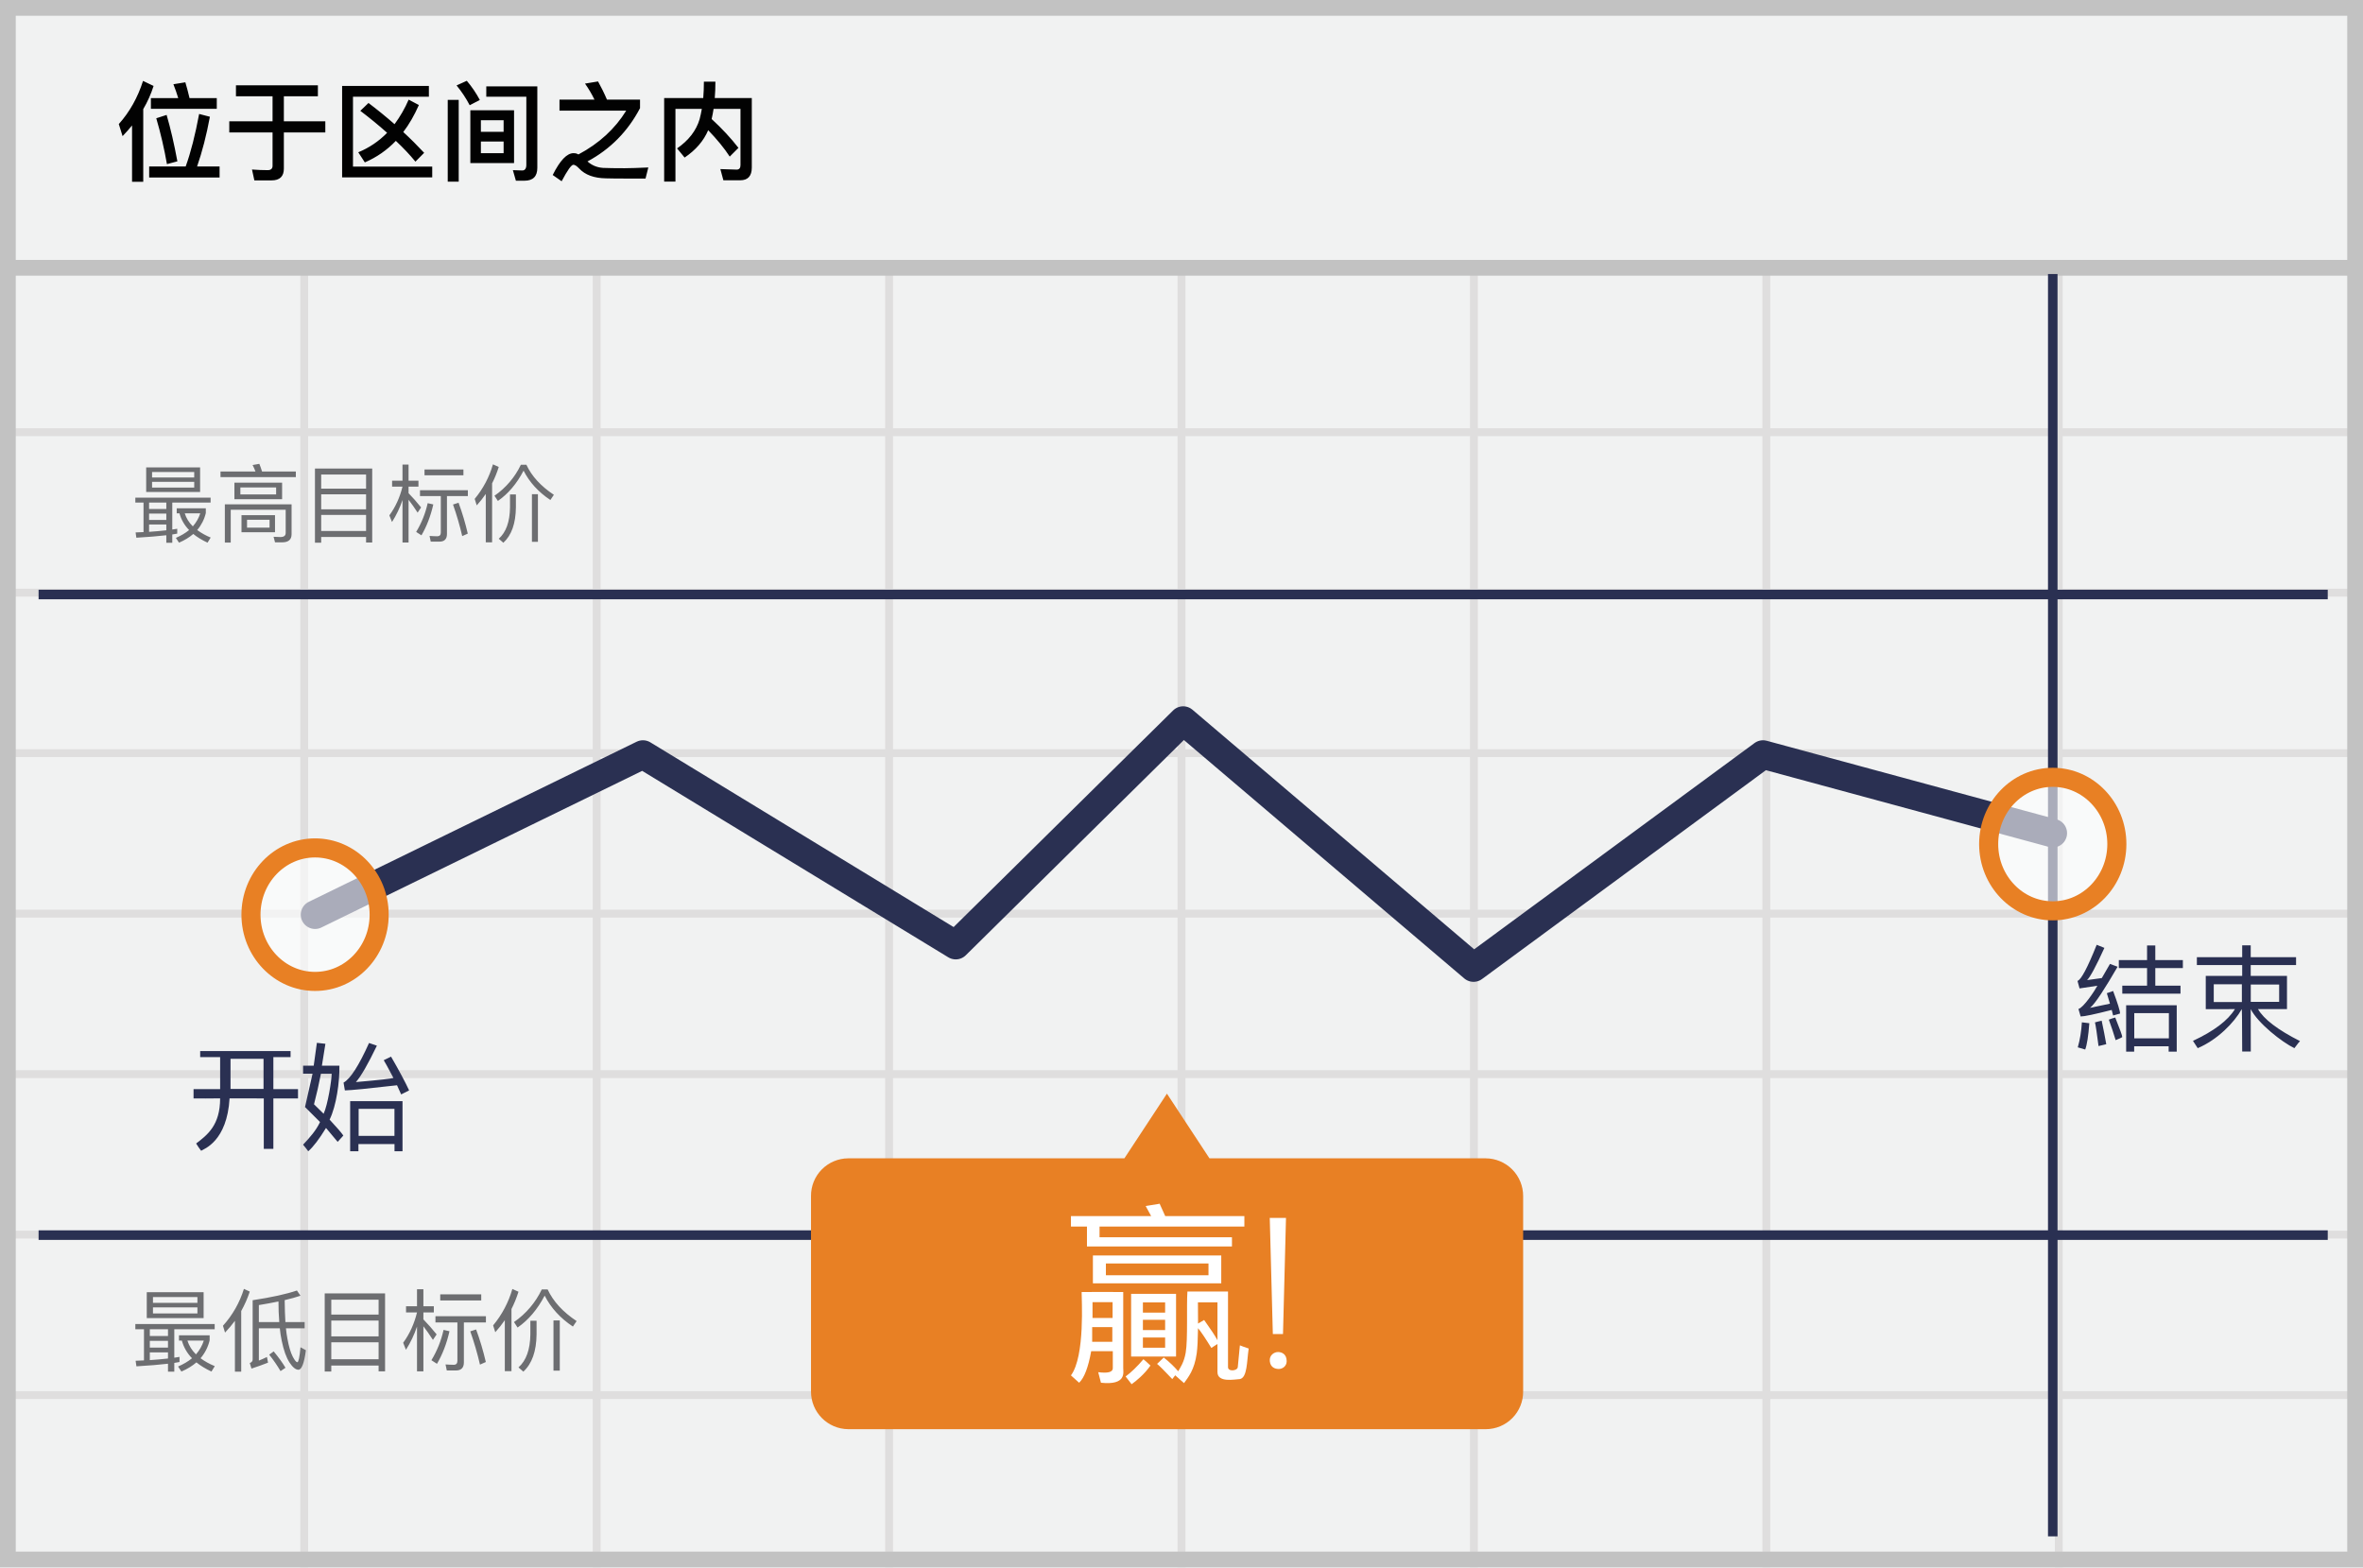
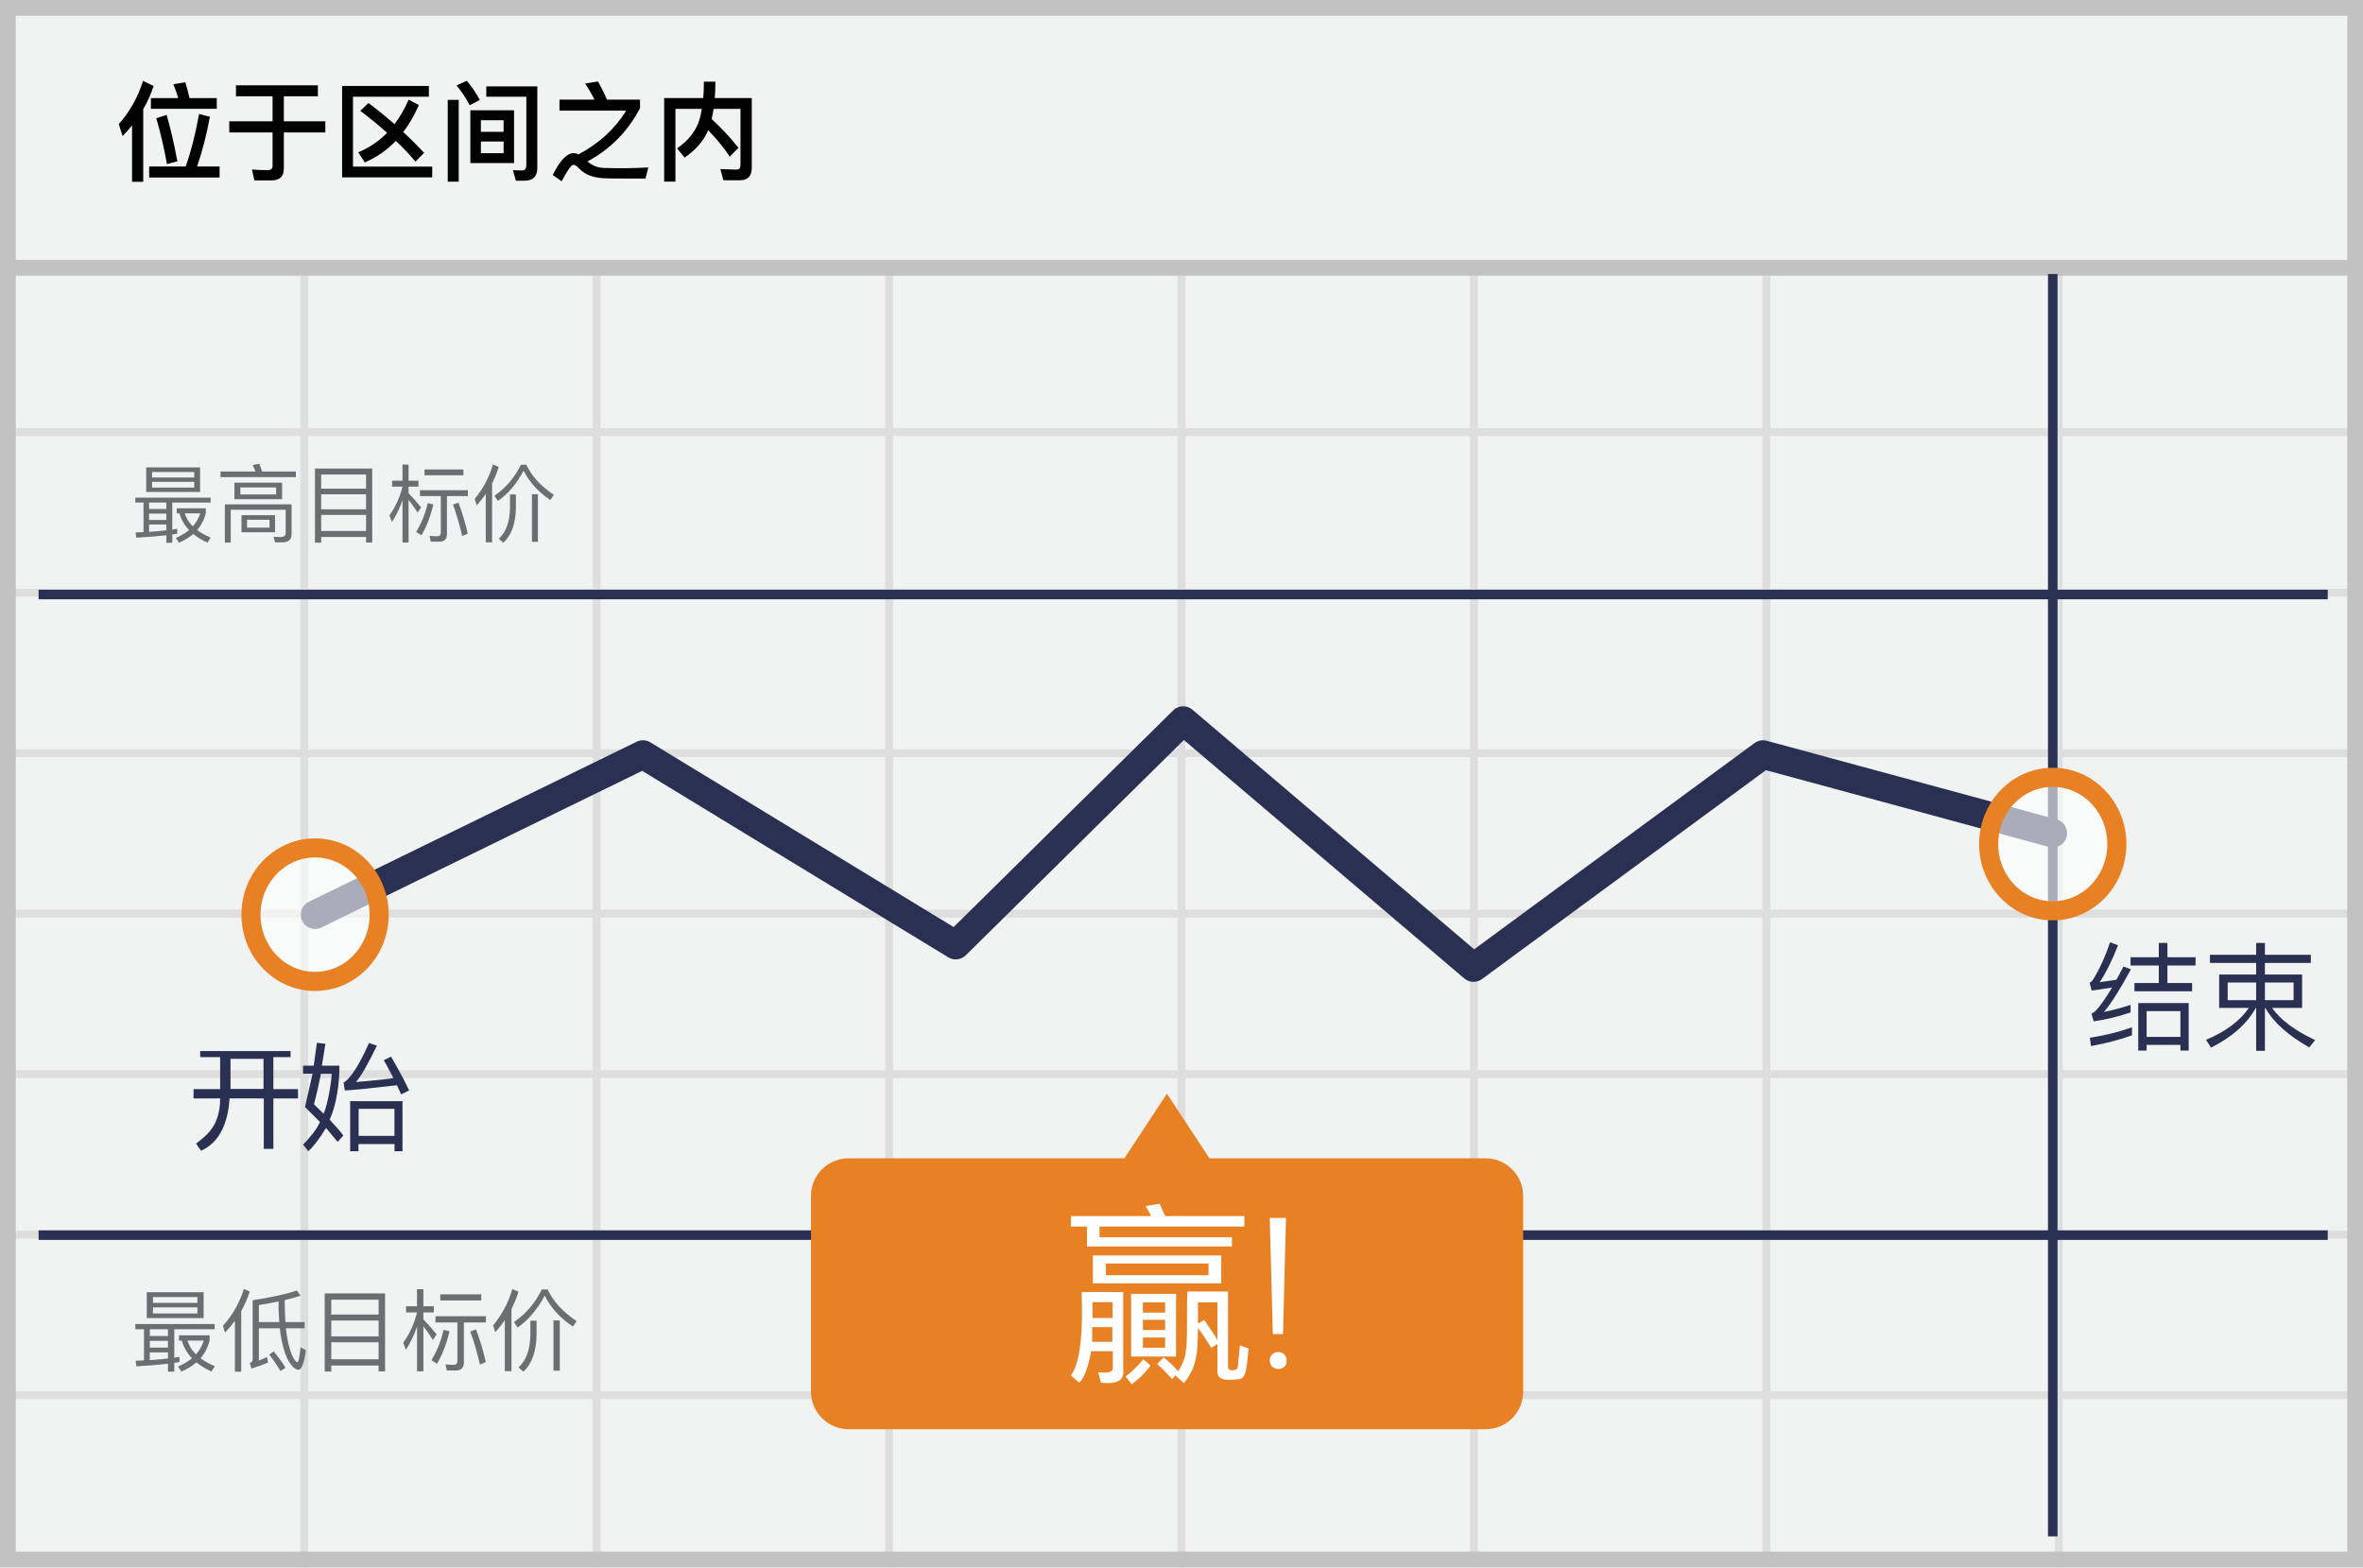
<svg xmlns="http://www.w3.org/2000/svg" width="300" height="199" viewBox="0 0 300 199">
  <g fill="none" fill-rule="evenodd">
    <path fill="#F1F2F2" fill-rule="nonzero" d="M0 0h300v199H0z" />
    <path d="M39.125 55.375V74.75H75.25V55.375H39.125zm0-1H75.25V34h1v20.375h36.125V34h1v20.375H149.5V34h1v20.375h36.125V34h1v20.375h36.125V34h1v20.375h36.125V34h1v20.375H299.5v1h-37.625V74.75H299.5v1h-37.625v19.375H299.5v1h-37.625V115.5H299.5v1h-37.625v19.375H299.5v1h-37.625v19.375H299.5v1h-37.625v19.375H299.5v1h-37.625V199h-1v-21.375H224.75V199h-1v-21.375h-36.125V199h-1v-21.375H150.5V199h-1v-21.375h-36.125V199h-1v-21.375H76.25V199h-1v-21.375H39.125V199h-1v-21.375H1.5v-1h36.625V157.25H1.5v-1h36.625v-19.375H1.5v-1h36.625V116.5H1.5v-1h36.625V96.125H1.5v-1h36.625V75.75H1.5v-1h36.625V55.375H1.5v-1h36.625V34h1v20.375zm221.75 1H224.75V74.75h36.125V55.375zm-37.125 0h-36.125V74.75h36.125V55.375zm-37.125 0H150.5V74.75h36.125V55.375zm-37.125 0h-36.125V74.75H149.5V55.375zm-37.125 0H76.25V74.75h36.125V55.375zM39.125 75.75v19.375H75.25V75.75H39.125zm221.75 0H224.75v19.375h36.125V75.75zm-37.125 0h-36.125v19.375h36.125V75.75zm-37.125 0H150.5v19.375h36.125V75.75zm-37.125 0h-36.125v19.375H149.5V75.75zm-37.125 0H76.25v19.375h36.125V75.75zm-73.25 20.375V115.5H75.25V96.125H39.125zm221.75 0H224.75V115.5h36.125V96.125zm-37.125 0h-36.125V115.5h36.125V96.125zm-37.125 0H150.5V115.5h36.125V96.125zm-37.125 0h-36.125V115.5H149.5V96.125zm-37.125 0H76.25V115.5h36.125V96.125zM39.125 116.5v19.375H75.25V116.5H39.125zm221.75 0H224.75v19.375h36.125V116.5zm-37.125 0h-36.125v19.375h36.125V116.5zm-37.125 0H150.5v19.375h36.125V116.5zm-37.125 0h-36.125v19.375H149.5V116.5zm-37.125 0H76.25v19.375h36.125V116.5zm-73.25 20.375v19.375H75.25v-19.375H39.125zm221.75 0H224.75v19.375h36.125v-19.375zm-37.125 0h-36.125v19.375h36.125v-19.375zm-37.125 0H150.5v19.375h36.125v-19.375zm-37.125 0h-36.125v19.375H149.5v-19.375zm-37.125 0H76.25v19.375h36.125v-19.375zm-73.25 20.375v19.375H75.25V157.25H39.125zm221.75 0H224.75v19.375h36.125V157.25zm-37.125 0h-36.125v19.375h36.125V157.25zm-37.125 0H150.5v19.375h36.125V157.25zm-37.125 0h-36.125v19.375H149.5V157.25zm-37.125 0H76.25v19.375h36.125V157.25z" fill="#DFDEDE" fill-rule="nonzero" />
    <path stroke="#C2C2C2" stroke-width="2" d="M1 1h298v197H1z" />
    <path fill="#C2C2C2" fill-rule="nonzero" d="M0 33h300v2H0z" />
    <g transform="translate(4 34.067)">
      <path d="M256.613.725V161M.9 41.412h290.625M.9 122.75h290.625" stroke="#2A3052" stroke-width="1.211" stroke-linejoin="round" />
      <path stroke="#2A3052" stroke-width="3.633" stroke-linecap="round" stroke-linejoin="round" d="M36 82.063l41.625-20.326 39.713 24.188 28.875-28.5 36.862 31.35 36.75-27.038 36.788 9.976" />
      <path d="M184.613 113H149.55l-5.4-8.213-5.4 8.213h-35.063a4.747 4.747 0 0 0-4.724 4.8v24.788a4.77 4.77 0 0 0 4.725 4.8h80.962a4.747 4.747 0 0 0 4.725-4.8V117.8a4.777 4.777 0 0 0-4.762-4.8z" fill="#E88024" fill-rule="nonzero" />
      <ellipse cx="8.363" cy="8.6" rx="8.137" ry="8.475" opacity=".6" transform="translate(248.25 64.5)" fill="#FFF" fill-rule="nonzero" />
      <ellipse stroke="#E88024" stroke-width="2.422" cx="256.613" cy="73.1" rx="8.137" ry="8.475" />
      <ellipse cx="9" cy="9.063" rx="8.137" ry="8.475" opacity=".6" transform="translate(27 73)" fill="#FFF" fill-rule="nonzero" />
      <ellipse stroke="#E88024" stroke-width="2.422" cx="36" cy="82.063" rx="8.137" ry="8.475" />
    </g>
    <path d="M18.159 10.272l1.34.642a14.51 14.51 0 0 1-1.313 2.939v9.227h-1.421v-7.15c-.383.465-.78.917-1.203 1.354l-.479-1.531c1.381-1.545 2.406-3.376 3.076-5.481zm.998 2.187h3.472a22 22 0 0 0-.615-1.764l1.517-.246c.178.588.355 1.258.533 2.01h3.458v1.353h-8.365v-1.353zm-.219 8.68h4.634c.656-1.805 1.217-4.033 1.709-6.67l1.367.354c-.438 2.365-.985 4.47-1.627 6.316h2.857v1.394h-8.94v-1.394zm2.215-6.548c.505 1.722.956 3.677 1.367 5.892l-1.326.355a53.326 53.326 0 0 0-1.354-5.823l1.313-.424zm8.803-3.759h10.402v1.394h-4.32v3.172h5.263v1.421h-5.263v4.593c0 .984-.519 1.49-1.558 1.49h-2.187l-.3-1.38c.696.054 1.366.081 1.995.081.41 0 .615-.19.615-.56v-4.224h-5.495v-1.421h5.495v-3.172h-4.647v-1.394zm16.827 2.242a59.68 59.68 0 0 1 3.308 2.693 15.608 15.608 0 0 0 1.79-3.117l1.299.684c-.574 1.298-1.23 2.446-1.982 3.43a48.396 48.396 0 0 1 2.652 2.639l-1.108 1.12c-.71-.874-1.544-1.75-2.487-2.638a11.948 11.948 0 0 1-3.937 2.734l-.834-1.285a10.85 10.85 0 0 0 3.663-2.474 54.91 54.91 0 0 0-3.403-2.788l1.039-.998zm-3.35-2.16h11.018v1.367h-9.637v8.871h10.06v1.367h-11.44V10.914zm16.28 3.09h5.55V20.7h-5.55v-6.698zm4.225 5.44v-1.477h-2.885v1.477h2.885zm-2.885-2.707h2.885v-1.476h-2.885v1.476zm5.536 6.206h-1.093l-.383-1.34 1.19.041c.341 0 .519-.246.519-.724v-8.639h-5.085v-1.312h6.48v10.347c0 1.08-.548 1.627-1.628 1.627zm-9.746-10.266h1.394v10.39h-1.394v-10.39zm2.42-2.42a13.85 13.85 0 0 1 1.654 2.434l-1.285.67a14.605 14.605 0 0 0-1.668-2.515l1.299-.588zm16.663.083c.382.683.765 1.449 1.134 2.31h4.197v1.08c-1.545 2.953-3.773 5.208-6.671 6.766.547.492 1.203.766 1.968.82.643.028 1.559.041 2.748.041.724 0 1.722-.04 3.007-.095l-.355 1.408H79.52c-1.217 0-2.092-.014-2.611-.028-1.504-.027-2.625-.437-3.39-1.257-.3-.315-.533-.465-.725-.465-.26 0-.751.697-1.49 2.091l-1.134-.792c.93-1.86 1.804-2.775 2.652-2.775.177 0 .341.027.505.11a.275.275 0 0 1 .11.054c2.624-1.395 4.647-3.254 6.069-5.564h-8.475V12.65h4.443a14.255 14.255 0 0 0-1.203-2.037l1.654-.273zm13.983 6.192c-.574 1.353-1.572 2.515-2.993 3.472l-.957-1.162c1.463-1.011 2.42-2.242 2.857-3.69.11-.41.205-.862.287-1.326h-3.35v9.226H84.32V12.445h4.962c.054-.656.082-1.34.082-2.078h1.462c0 .738-.027 1.436-.082 2.078h4.702v8.83c0 1.067-.492 1.613-1.462 1.613h-2.146l-.383-1.421 2.064.068c.328 0 .492-.191.492-.574v-7.135h-3.417c-.069.45-.15.874-.246 1.285 1.34 1.23 2.474 2.46 3.403 3.663l-1.107 1.107c-.683-1.052-1.6-2.173-2.734-3.349z" fill="#020202" fill-rule="nonzero" />
    <path d="M17.182 63.18h9.555v.628h-4.864v3.423c.217-.032.433-.065.628-.097v.617c-.195.033-.411.065-.628.109v1.05h-.758v-.953c-1.03.12-2.297.228-3.803.314l-.097-.671 1.007-.044v-3.748h-1.04v-.628zm1.745 4.344a45.8 45.8 0 0 0 2.188-.195v-.737h-2.188v.932zm0-1.506h2.188v-.813h-2.188v.813zm0-1.397h2.188v-.813h-2.188v.813zm-.369-5.276h6.847v3.12h-6.847v-3.12zm6.1 2.556v-.725h-5.352v.725h5.351zm-5.352-1.278h5.351v-.693h-5.351v.693zm3.477 4.55h-.347v-.64h3.694v.607a5.155 5.155 0 0 1-1.094 2.156 7.95 7.95 0 0 0 1.712.954l-.4.65c-.716-.336-1.323-.705-1.81-1.105-.498.433-1.105.801-1.81 1.105l-.4-.607c.65-.282 1.213-.607 1.68-.997a4.856 4.856 0 0 1-1.225-2.123zm1.7 1.657c.434-.498.748-1.05.943-1.657h-1.971c.195.617.53 1.17 1.029 1.657zm8.44-7.94c.119.292.238.617.346.975h4.29v.715h-9.565v-.715h4.441a6.473 6.473 0 0 0-.368-.823l.856-.152zm2.903 9.966h-.91l-.184-.704.866.033c.445 0 .672-.174.672-.52v-2.947h-6.976v4.17h-.748v-4.852h8.472v3.791c0 .683-.401 1.03-1.192 1.03zm-6.067-7.572h6.056v2.102H29.76v-2.102zm5.298 1.495v-.888h-4.54v.888h4.54zm-4.398 2.632h4.257v2.167h-4.257V65.41zm3.564 1.582v-.997h-2.86v.997h2.86zm13.032-7.507v9.392h-.78v-.704h-5.698v.726h-.791v-9.414h7.269zm-6.478 7.93h5.698v-2.037h-5.698v2.036zm0-2.752h5.698v-1.907h-5.698v1.907zm0-2.622h5.698v-1.798h-5.698v1.798zM51.1 58.987h.77v2.048h1.256v.747H51.87v.834c.531.542 1.062 1.149 1.593 1.81l-.444.66a22.667 22.667 0 0 0-1.149-1.635v5.427H51.1v-5.395a12.795 12.795 0 0 1-1.332 2.795l-.336-.845c.78-1.062 1.332-2.286 1.668-3.65H49.78v-.748H51.1v-2.048zm3.196 4.897l.715.162c-.347 1.517-.856 2.817-1.506 3.922l-.671-.433a11.941 11.941 0 0 0 1.462-3.651zm3.922-.054a32.657 32.657 0 0 1 1.17 3.921l-.705.314a37.055 37.055 0 0 0-1.17-4.008l.705-.227zm-2.427 4.94h-1.105l-.152-.726c.347.021.672.043.986.043.293 0 .444-.162.444-.477v-4.625h-2.643v-.748h6.077v.748h-2.654v4.82c0 .64-.325.965-.953.965zm-1.896-9.165h4.94v.737h-4.94v-.737zm7.778 3.109c-.346.51-.736.997-1.148 1.452l-.26-.824a12.036 12.036 0 0 0 2.318-4.387l.737.336c-.228.726-.51 1.419-.845 2.08v7.485h-.802v-6.142zm5.86.032h.76v6.045h-.76v-6.045zm-2.783.033h.747v1.636c-.021 2.047-.552 3.542-1.592 4.495l-.585-.509c.931-.823 1.408-2.156 1.43-3.986v-1.636zm1.376-3.77h.704c.671 1.452 1.841 2.72 3.488 3.813l-.444.661c-1.517-1.007-2.654-2.253-3.402-3.726-.866 1.657-1.95 2.935-3.26 3.845l-.434-.66a9.996 9.996 0 0 0 3.348-3.933zM17.182 168.107h10.074v.663h-5.128v3.609c.228-.034.457-.069.662-.103v.651c-.205.034-.434.069-.662.114v1.108h-.8v-1.005c-1.085.126-2.42.24-4.008.331l-.103-.708 1.062-.045v-3.952h-1.097v-.663zm1.84 4.58a48.288 48.288 0 0 0 2.306-.205v-.777h-2.307v.982zm0-1.587h2.306v-.857h-2.307v.857zm0-1.474h2.306v-.856h-2.307v.856zm-.389-5.562h7.218v3.29h-7.218v-3.29zm6.43 2.696v-.765h-5.642v.765h5.642zm-5.642-1.348h5.642v-.73h-5.642v.73zm3.666 4.797h-.365v-.674h3.894v.64a5.435 5.435 0 0 1-1.153 2.273c.502.376 1.096.708 1.804 1.005l-.422.685c-.754-.354-1.394-.742-1.908-1.165-.525.457-1.164.845-1.907 1.165l-.422-.64c.685-.297 1.279-.64 1.77-1.05a5.12 5.12 0 0 1-1.29-2.239zm1.793 1.747a4.951 4.951 0 0 0 .994-1.747h-2.079c.206.651.56 1.233 1.085 1.747zm7.984-3.312v4.1c.354-.137.697-.296 1.028-.456l.137.72a34.53 34.53 0 0 1-2.102.753l-.217-.708c.24-.08.366-.229.366-.446v-7.526c2.41-.366 4.283-.777 5.619-1.234l.457.663c-.571.194-1.234.377-2.01.56.011 1.073.045 1.998.091 2.786h2.444v.788h-2.375c.045.491.114.925.182 1.29.183 1.017.412 1.783.674 2.297.252.48.446.72.594.72.149-.012.286-.64.4-1.897l.685.377c-.217 1.645-.537 2.478-.948 2.478-.354 0-.73-.308-1.13-.913-.412-.628-.743-1.554-.994-2.776a13.567 13.567 0 0 1-.24-1.576h-2.661zm2.49-3.403a56.07 56.07 0 0 1-2.49.457v2.158h2.592a30.122 30.122 0 0 1-.102-2.615zm-.606 6.339c.64.776 1.142 1.473 1.497 2.078l-.629.423a18.23 18.23 0 0 0-1.439-2.09l.571-.411zm-3.78-7.938l.742.342c-.285.868-.65 1.69-1.085 2.467v7.698h-.8v-6.453c-.388.526-.799 1.017-1.256 1.496l-.262-.868a12.49 12.49 0 0 0 2.66-4.682zm17.92.57v9.903h-.822v-.742h-6.008v.765h-.834v-9.925h7.664zm-6.83 8.361h6.008v-2.147h-6.008v2.147zm0-2.9h6.008v-2.011h-6.008v2.01zm0-2.765h6.008v-1.896h-6.008v1.896zm10.884-3.22h.811v2.158h1.325v.788h-1.325v.88c.56.57 1.12 1.21 1.68 1.907l-.469.697c-.468-.72-.868-1.291-1.21-1.725v5.722h-.812v-5.688a13.49 13.49 0 0 1-1.404 2.947l-.354-.89c.822-1.12 1.404-2.41 1.758-3.85H51.55v-.788h1.393v-2.159zm3.37 5.162l.753.171c-.365 1.6-.902 2.97-1.587 4.135l-.708-.457a12.59 12.59 0 0 0 1.542-3.85zm4.134-.057c.48 1.29.891 2.672 1.234 4.134l-.743.331a39.067 39.067 0 0 0-1.233-4.225l.742-.24zM57.888 174h-1.165l-.16-.765c.365.022.708.045 1.04.045.308 0 .468-.171.468-.502v-4.877h-2.787v-.788h6.407v.788h-2.798v5.082c0 .674-.343 1.017-1.005 1.017zm-1.999-9.663h5.208v.777H55.89v-.777zm8.2 3.278a14.25 14.25 0 0 1-1.21 1.53l-.274-.867a12.69 12.69 0 0 0 2.444-4.626l.777.354c-.24.765-.537 1.496-.891 2.193v7.892h-.845v-6.476zm6.18.035h.799v6.373h-.8v-6.373zm-2.936.034h.788v1.724c-.023 2.16-.582 3.735-1.679 4.74l-.616-.536c.982-.869 1.484-2.273 1.507-4.204v-1.724zm1.45-3.975h.743c.708 1.53 1.942 2.867 3.678 4.02l-.469.697c-1.599-1.062-2.798-2.375-3.586-3.929-.914 1.748-2.056 3.096-3.438 4.055l-.456-.697a10.539 10.539 0 0 0 3.529-4.146z" fill="#6D6E71" fill-rule="nonzero" />
    <g fill="#2A3052" fill-rule="nonzero">
-       <path d="M266.19 119.954l.979.394c-1.066 2.335-1.8 3.699-2.199 4.09l1.87-.26 1.035-1.794.97.357c-1.541 2.652-2.847 4.721-3.506 5.22l2.536-.53-.396-1.33.796-.279c.588 1.578.882 2.532.882 2.862-.496.133-.79.215-.882.246l-.177-.704c-2.176.554-3.492.831-3.946.831a13.72 13.72 0 0 1-.277-.957c.631-.152 2.049-2.278 2.404-2.947l-2.266.34c-.092-.343-.179-.66-.26-.953.46-.144 1.273-1.672 2.437-4.586zM267.73 129.458a7.45 7.45 0 0 1 .815-.269c.596 1.483.894 2.31.894 2.482-.05.053-.33.184-.841.392a46.503 46.503 0 0 0-.868-2.605zM266.823 129.593c.07.27.583 2.879.583 2.984l-.982.236c-.206-1.62-.356-2.622-.453-3.006.377-.116.449-.116.852-.214zM264.31 129.798l.945.115c-.125 1.652-.3 2.765-.524 3.34-.446-.136-.76-.229-.942-.278.282-.982.455-2.04.521-3.177zM269 121.897v1.016h3.585v2.23h-3.145v1.013h7.39v-1.013h-3.199v-2.23h3.499v-1.016h-3.499v-1.854h-1.046v1.854zM275.326 133.52v-.678h-4.377v.677h-1.02v-5.889h6.423v5.89h-1.026zm.029-4.89h-4.395v3.2h4.395v-3.2zM284.662 121.527v-1.502h1.083v1.502h5.757v.999h-5.757v1.377h4.605v4.219h-3.68c.74 1.283 2.517 2.636 5.333 4.061-.056.035-.294.333-.712.896-1.577-.755-4.621-3.147-5.546-4.957l.009 5.38h-1.092c-.008-3.698-.028-5.488-.06-5.37-.961 1.707-3.08 3.884-5.586 4.947l-.603-.927c2.657-1.24 4.433-2.583 5.328-4.03l-3.704.01v-4.229h4.625v-1.377h-5.753v-1h5.753zm-.04 3.44h-3.57v2.259h3.57v-2.258zm1.129 2.235h3.604V125h-3.604v2.203z" />
-     </g>
-     <g fill="#2A3052" fill-rule="nonzero">
      <path d="M40.231 132.403l1.082.121-.446 2.783c.143.01.884.01 2.223 0 .037 2.043-.385 5.092-1.244 6.845.924.992 1.505 1.666 1.743 2.022l-.72.803-1.48-1.767c-.864 1.415-1.615 2.402-2.254 2.96a15.789 15.789 0 0 0-.657-.837c.835-.893 1.661-1.805 2.152-2.878l-1.907-1.9.959-4.235h-1.204v-1.013h1.35l.403-2.904zm1.878 3.924h-1.365a60.532 60.532 0 0 1-.879 3.878c.508.494.915.894 1.222 1.2.522-1.114 1.022-4.285 1.022-5.078zM46.853 132.422l.996.341c-1.144 2.374-2.033 3.914-2.665 4.621 2.884-.25 4.472-.426 4.763-.525-.706-1.34-1.116-2.09-1.23-2.251l.93-.452c1.003 1.727 1.768 3.156 2.294 4.286l-1.011.509-.526-1.161c-3.646.42-5.853.637-6.62.652a27.07 27.07 0 0 0-.168-.99c.864-.475 1.943-2.152 3.237-5.03zM50.086 146.17v-.918h-4.58v.917h-1.051v-6.363h6.647v6.363h-1.016zm-.007-5.384h-4.547v3.427h4.547v-3.427zM25.414 134.216v-.767H36.89v.767h-2.184v4.065h3.129v1.18h-3.129v6.406H33.49v-6.405l-4.343-.01c-.325 5.469-3.247 6.415-3.612 6.655a9.032 9.032 0 0 1-.633-.924c1.425-1.092 3.046-2.312 3.046-5.73-1.218.006-2.577.032-3.375.009v-1.18h3.375v-4.066h-2.533zm8.044.214h-4.192v3.825h4.192v-3.825z" />
    </g>
    <g fill="#FFF" fill-rule="nonzero">
      <path d="M161.596 169.373h1.29l.38-14.74h-2.062zM161.211 172.82c.081.79.665.99 1.141.99.477 0 1.001-.357 1.001-.99 0-.938-.664-1.161-1.109-1.161-.445 0-1.114.371-1.033 1.161z" />
      <g>
        <path d="M145.167 172.574c.35.298.646.566.89.802-.71 1.045-1.802 1.961-2.392 2.37a197.26 197.26 0 0 1-.76-.984c.702-.515 1.456-1.244 2.262-2.188zM149.308 164.27v7.965h-5.705v-7.965h5.705zm-1.386 5.544H145.1v1.297h2.822v-1.297zm0-2.243H145.1v1.298h2.822v-1.298zm0-2.21H145.1v1.297h2.822v-1.297zM157.982 155.726v-1.323h-10.047c-.61-1.339-.843-1.863-.697-1.572l-1.787.292.699 1.28h-10.185v1.323h2.033v2.532h18.408v-1.167h-16.811v-1.365h18.387zM138.752 159.401h16.295v3.538h-16.295V159.4zm1.65 1.015v1.498h13.024v-1.498h-13.024zM137.322 164.042c1.753-.016 3.513-.016 5.28 0v9.671c0 .511.442 2.199-2.828 1.845l-.348-1.341c1.235.16 1.853-.008 1.853-.504v-2.158h-2.745c-.368 2.048-.878 3.382-1.53 4.003-.2-.168-.547-.478-1.04-.931 1.823-2.464 1.34-9.795 1.358-10.585zm1.337 4.456v1.866h2.558v-1.866h-2.558zm2.592-3.173h-2.548v2.012h2.548v-2.012z" />
        <path d="M154.565 170.638l-.778.501c-.76-1.24-1.324-2.076-1.69-2.51-.019 1.474-.073 2.54-.164 3.196-.295 2.133-1.085 3.035-1.613 3.782l-1.119-.993-.372.48c-.982-1.039-1.625-1.681-1.93-1.929.324-.305.606-.574.847-.807a13.138 13.138 0 0 1 1.836 1.743c.245-.442.738-1.109.953-2.372.286-1.689.091-5.97.216-7.757a603.27 603.27 0 0 1 5.155 0v9.565c-.059.655 1.243.54 1.243 0l.264-2.727c.22.093.593.227 1.117.404-.246 1.666-.171 3.687-1.117 3.88-.672.031-2.848.491-2.848-.89v-3.566zm0-.43v-4.859h-2.478c.014 1.003.019 1.902.014 2.697l.773-.455c.847 1.183 1.41 2.04 1.69 2.57v.048z" />
      </g>
    </g>
+     <path d="M270.67 130.43v1.02c-1.53.555-3.255 1.005-5.205 1.365l-.135-1.05c2.04-.33 3.81-.78 5.34-1.335zm-2.775-10.8l1.005.39c-.765 1.95-1.545 3.51-2.325 4.68.705-.09 1.41-.195 2.13-.315.285-.54.585-1.095.885-1.665l.945.345c-1.365 2.535-2.505 4.335-3.42 5.415a26.668 26.668 0 0 0 3.375-.9v.96c-1.62.555-3.18.93-4.68 1.125l-.285-.975c.195-.09.36-.195.495-.315.57-.585 1.275-1.575 2.115-2.985-.855.135-1.71.255-2.58.375l-.27-.99c.165-.075.315-.21.45-.405.84-1.38 1.56-2.955 2.16-4.74zm2.595 1.905h3.585v-1.815h1.095v1.815h3.57v1.05h-3.57v2.22h3.135v1.05h-7.32v-1.05h3.09v-2.22h-3.585v-1.05zm7.38 5.82v6.03h-1.05v-.72h-4.29v.72h-1.065v-6.03h6.405zm-5.34 4.29h4.29v-3.27h-4.29v3.27zm8.04-10.425h5.865v-1.5h1.11v1.5h5.835v1.035h-5.835v1.47h4.725v4.245h-3.81c1.08 1.53 2.91 2.88 5.46 4.08l-.735.93c-2.655-1.485-4.515-3.15-5.595-5.01h-.045v5.445h-1.11v-5.445h-.045c-1.14 2.04-3.03 3.72-5.685 5.04l-.63-.99c2.49-1.05 4.305-2.4 5.43-4.05h-3.765v-4.245h4.695v-1.47h-5.865v-1.035zm10.62 5.76v-2.235h-3.645v2.235h3.645zm-4.755 0v-2.235h-3.615v2.235h3.615z" fill="#2A3052" />
  </g>
</svg>
